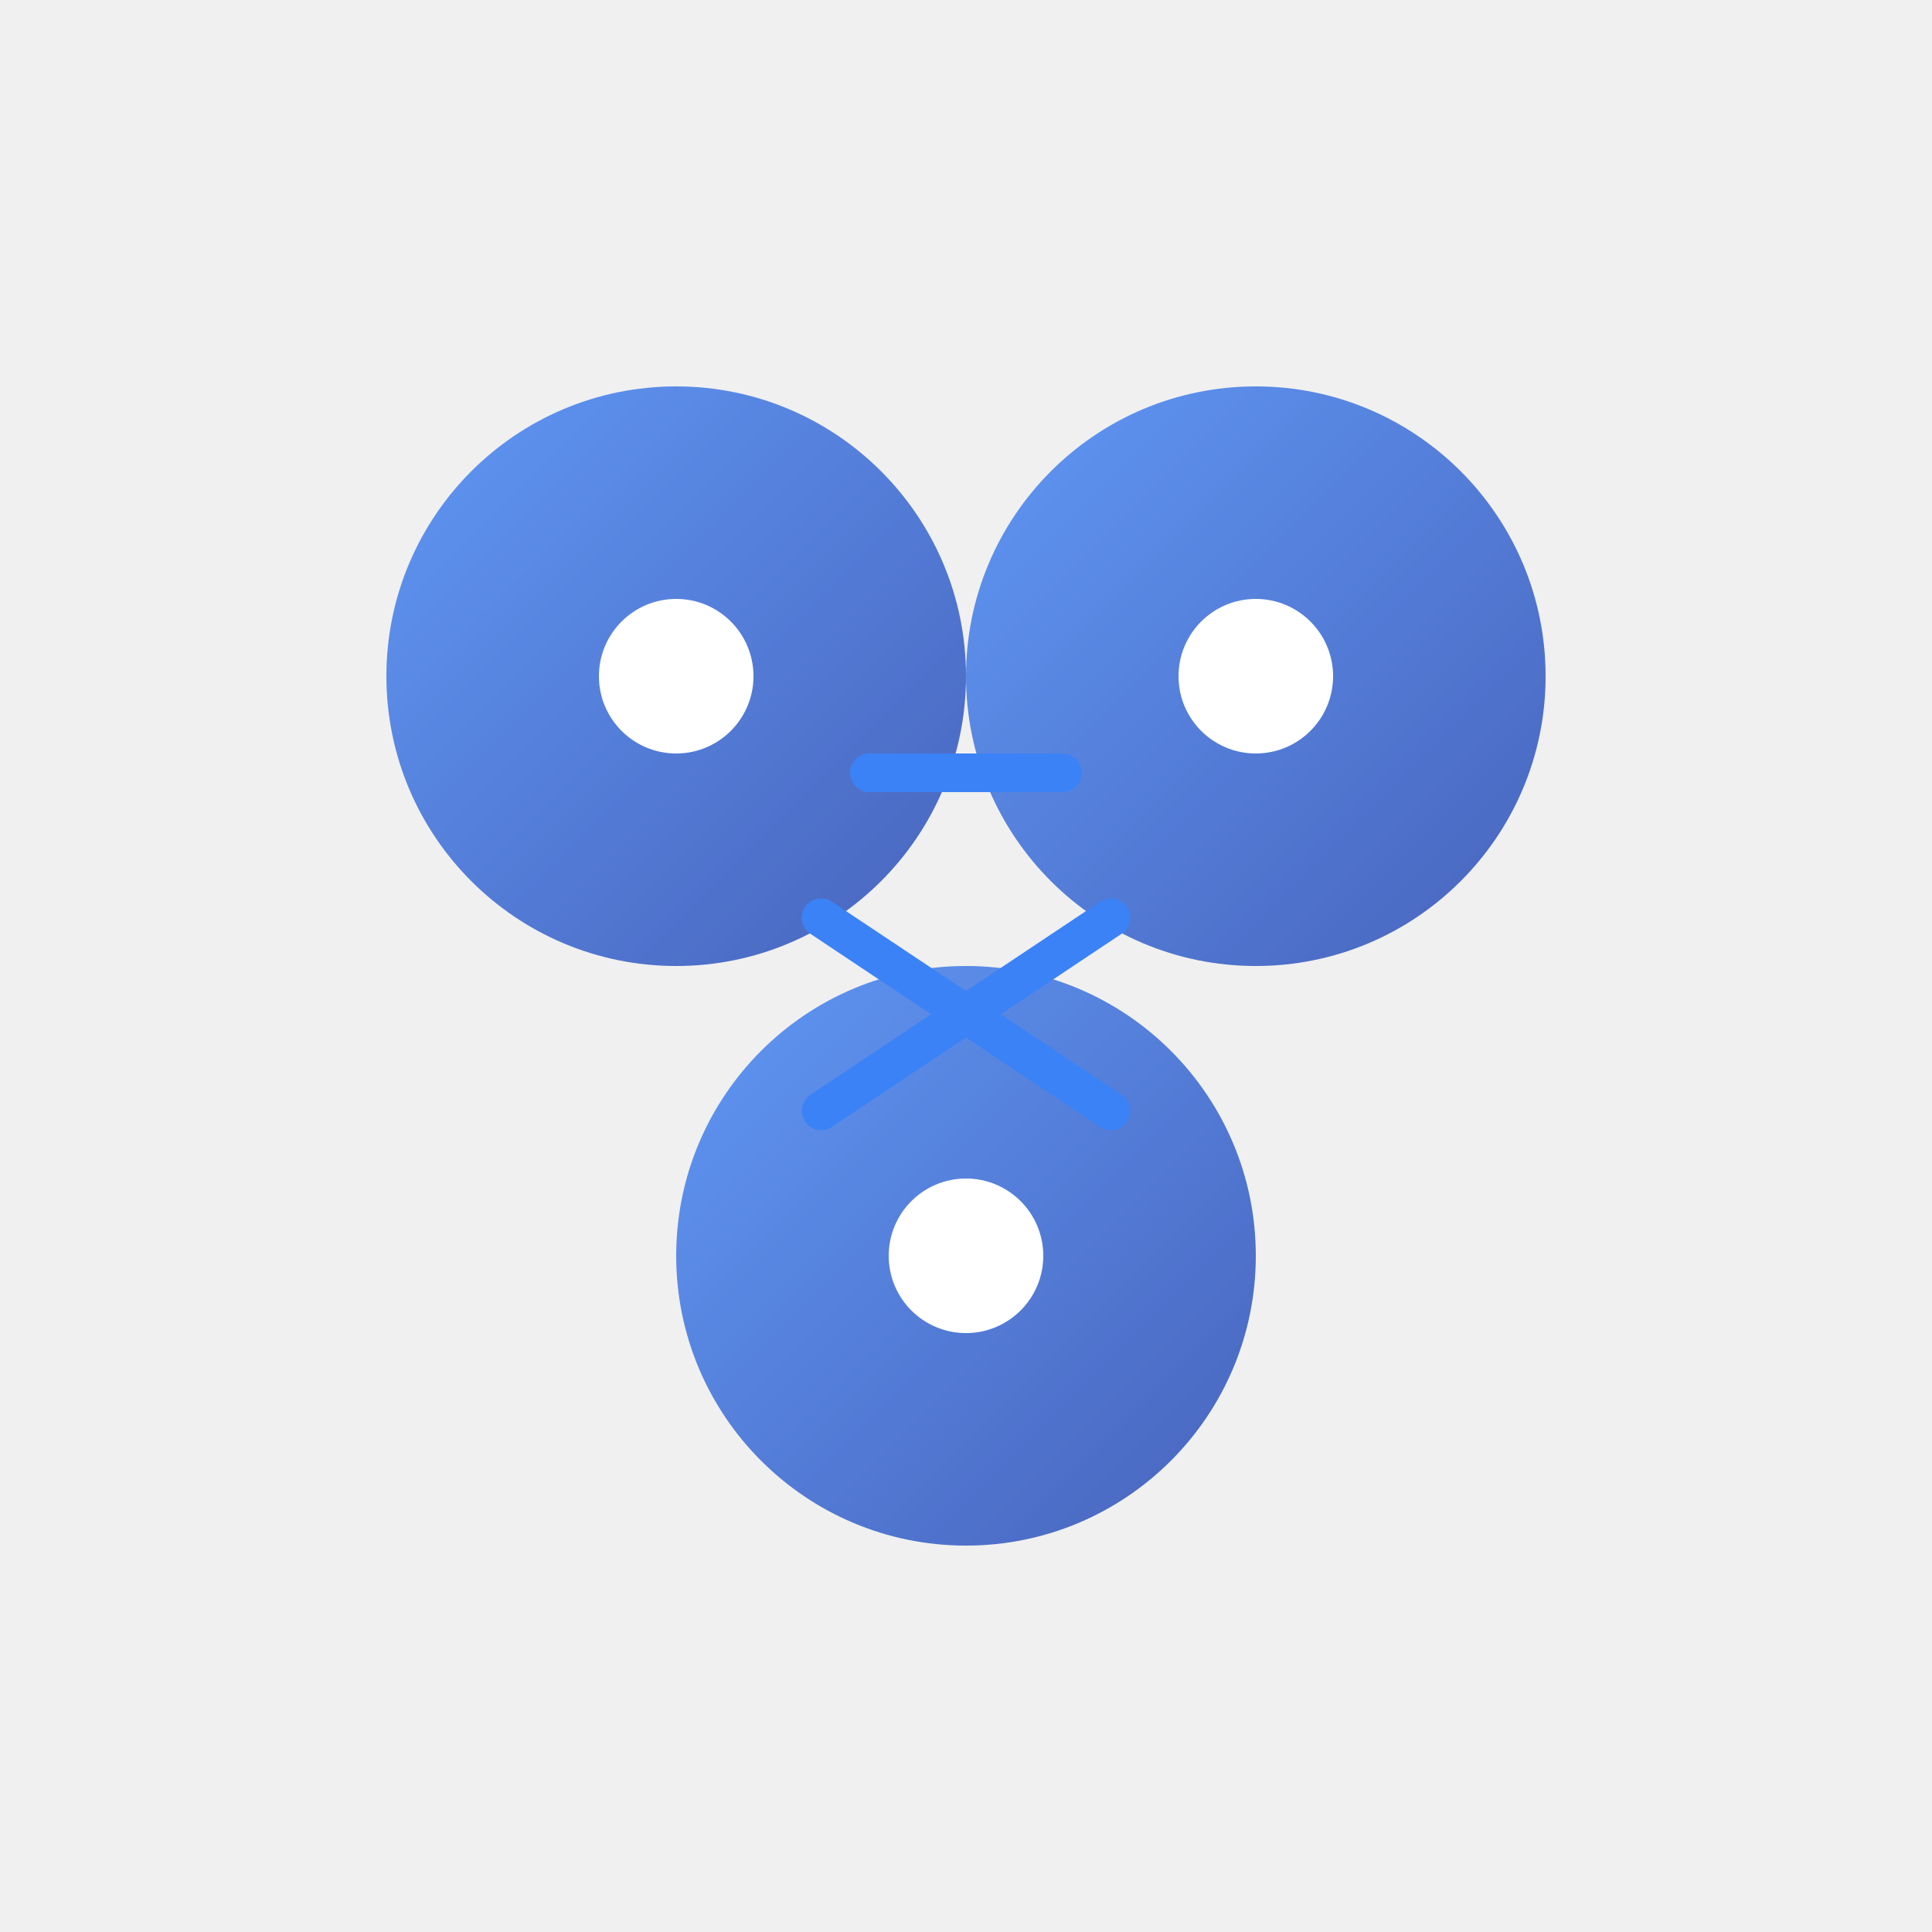
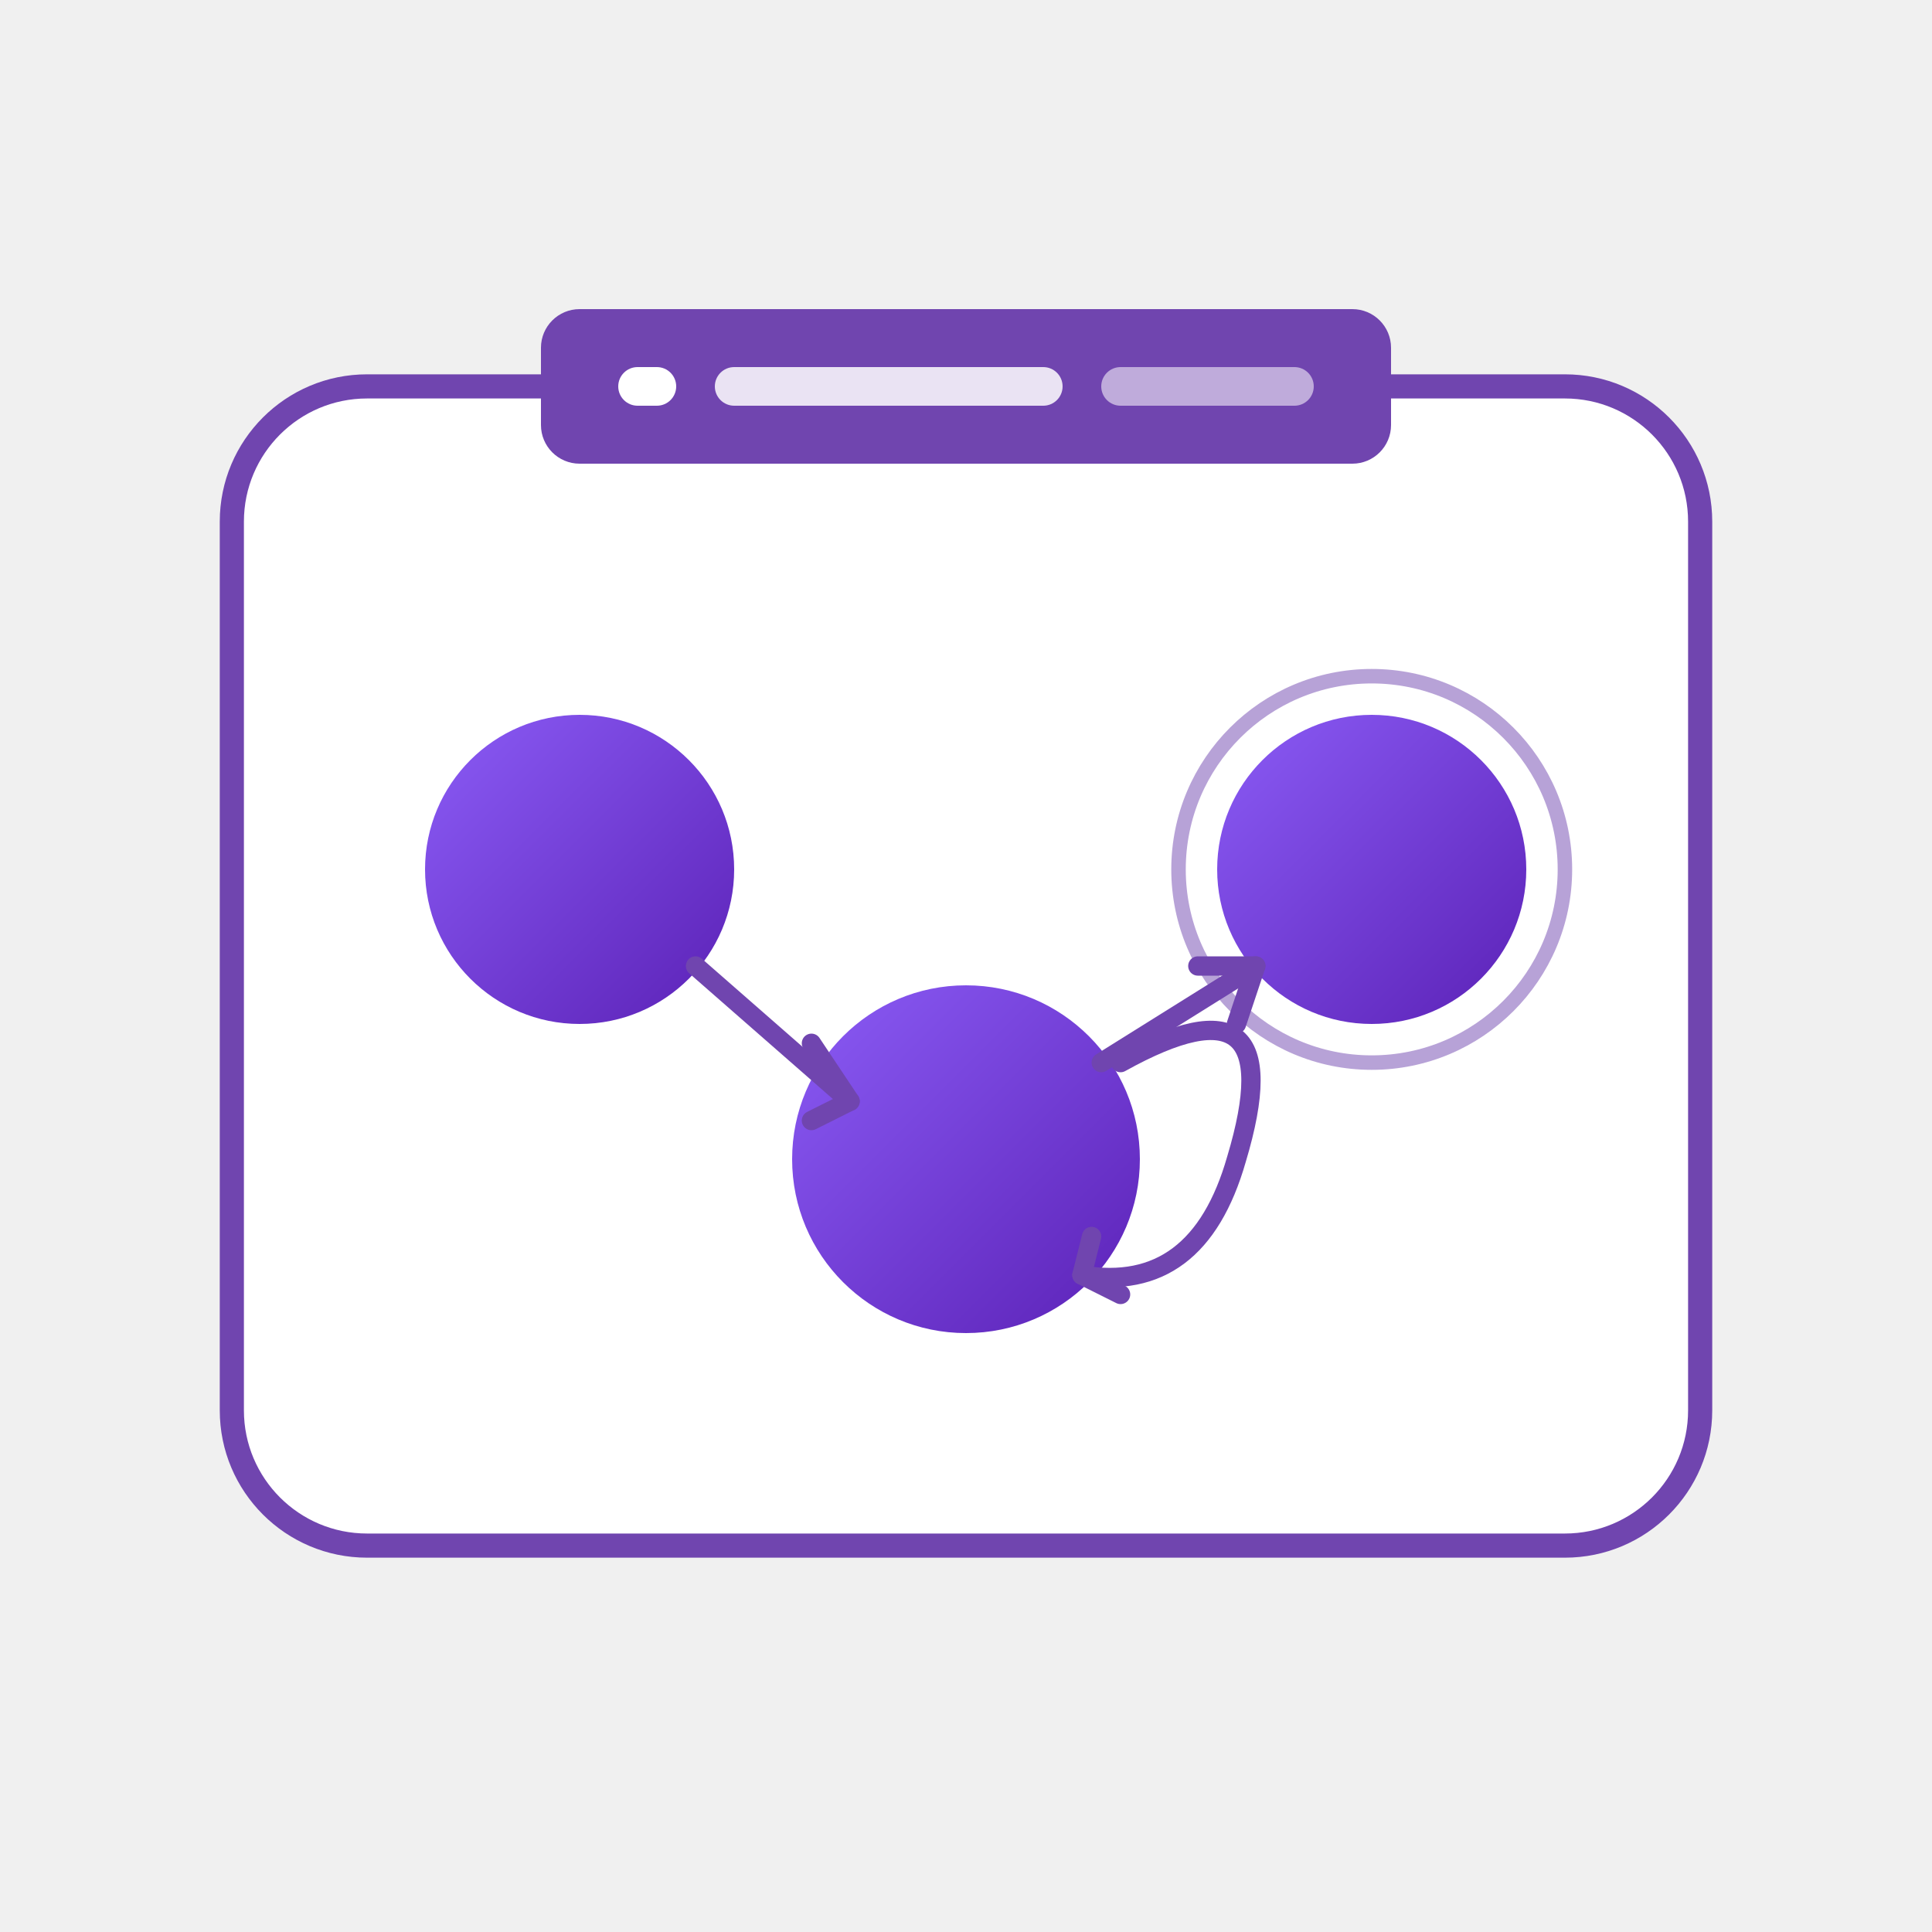
- <svg xmlns="http://www.w3.org/2000/svg" width="200" height="200" viewBox="0 0 200 200">
+ <svg xmlns="http://www.w3.org/2000/svg" width="200" height="200" viewBox="0 0 200 200" fill="none">
  <defs>
-     <linearGradient id="interopGrad" x1="0%" y1="0%" x2="100%" y2="100%">
-       <stop offset="0%" style="stop-color:#3B82F6;stop-opacity:1" />
-       <stop offset="100%" style="stop-color:#1E40AF;stop-opacity:1" />
+     <linearGradient id="agentGrad" x1="0%" y1="0%" x2="100%" y2="100%">
+       <stop offset="0%" stop-color="#8B5CF6" />
+       <stop offset="100%" stop-color="#5B21B6" />
    </linearGradient>
  </defs>
-   <circle cx="70" cy="70" r="30" fill="url(#interopGrad)" opacity="0.8" />
-   <circle cx="130" cy="70" r="30" fill="url(#interopGrad)" opacity="0.8" />
-   <circle cx="100" cy="130" r="30" fill="url(#interopGrad)" opacity="0.8" />
-   <line x1="90" y1="80" x2="110" y2="80" stroke="#3B82F6" stroke-width="4" stroke-linecap="round" />
-   <line x1="85" y1="95" x2="115" y2="115" stroke="#3B82F6" stroke-width="4" stroke-linecap="round" />
-   <line x1="115" y1="95" x2="85" y2="115" stroke="#3B82F6" stroke-width="4" stroke-linecap="round" />
-   <circle cx="70" cy="70" r="8" fill="white" />
-   <circle cx="130" cy="70" r="8" fill="white" />
-   <circle cx="100" cy="130" r="8" fill="white" />
+   <rect x="24" y="40" width="152" height="120" rx="14" fill="white" stroke="#7045AF" stroke-width="2.5" />
+   <rect x="56" y="32" width="88" height="16" rx="4" fill="#7045AF" />
+   <rect x="64" y="38" width="6" height="4" rx="2" fill="white" />
+   <rect x="74" y="38" width="36" height="4" rx="2" fill="white" opacity="0.85" />
+   <rect x="114" y="38" width="22" height="4" rx="2" fill="white" opacity="0.55" />
+   <circle cx="60" cy="90" r="16" fill="url(#agentGrad)" />
+   <circle cx="100" cy="120" r="18" fill="url(#agentGrad)" />
+   <path d="M 116 110 Q 134 100 128 120 Q 124 134 112 132" stroke="#7045AF" stroke-width="2" fill="none" stroke-linecap="round" />
+   <path d="M 112 132 L 116 134 M 112 132 L 113 128" stroke="#7045AF" stroke-width="2" fill="none" stroke-linecap="round" />
+   <circle cx="142" cy="90" r="16" fill="url(#agentGrad)" />
+   <circle cx="142" cy="90" r="20" fill="none" stroke="#7045AF" stroke-width="1.5" opacity="0.5" />
+   <path d="M 72 100 L 88 114" stroke="#7045AF" stroke-width="2" stroke-linecap="round" />
+   <path d="M 88 114 L 84 108 M 88 114 L 84 116" stroke="#7045AF" stroke-width="2" fill="none" stroke-linecap="round" />
+   <path d="M 114 110 L 130 100" stroke="#7045AF" stroke-width="2" stroke-linecap="round" />
+   <path d="M 130 100 L 124 100 M 130 100 L 128 106" stroke="#7045AF" stroke-width="2" fill="none" stroke-linecap="round" />
</svg>
